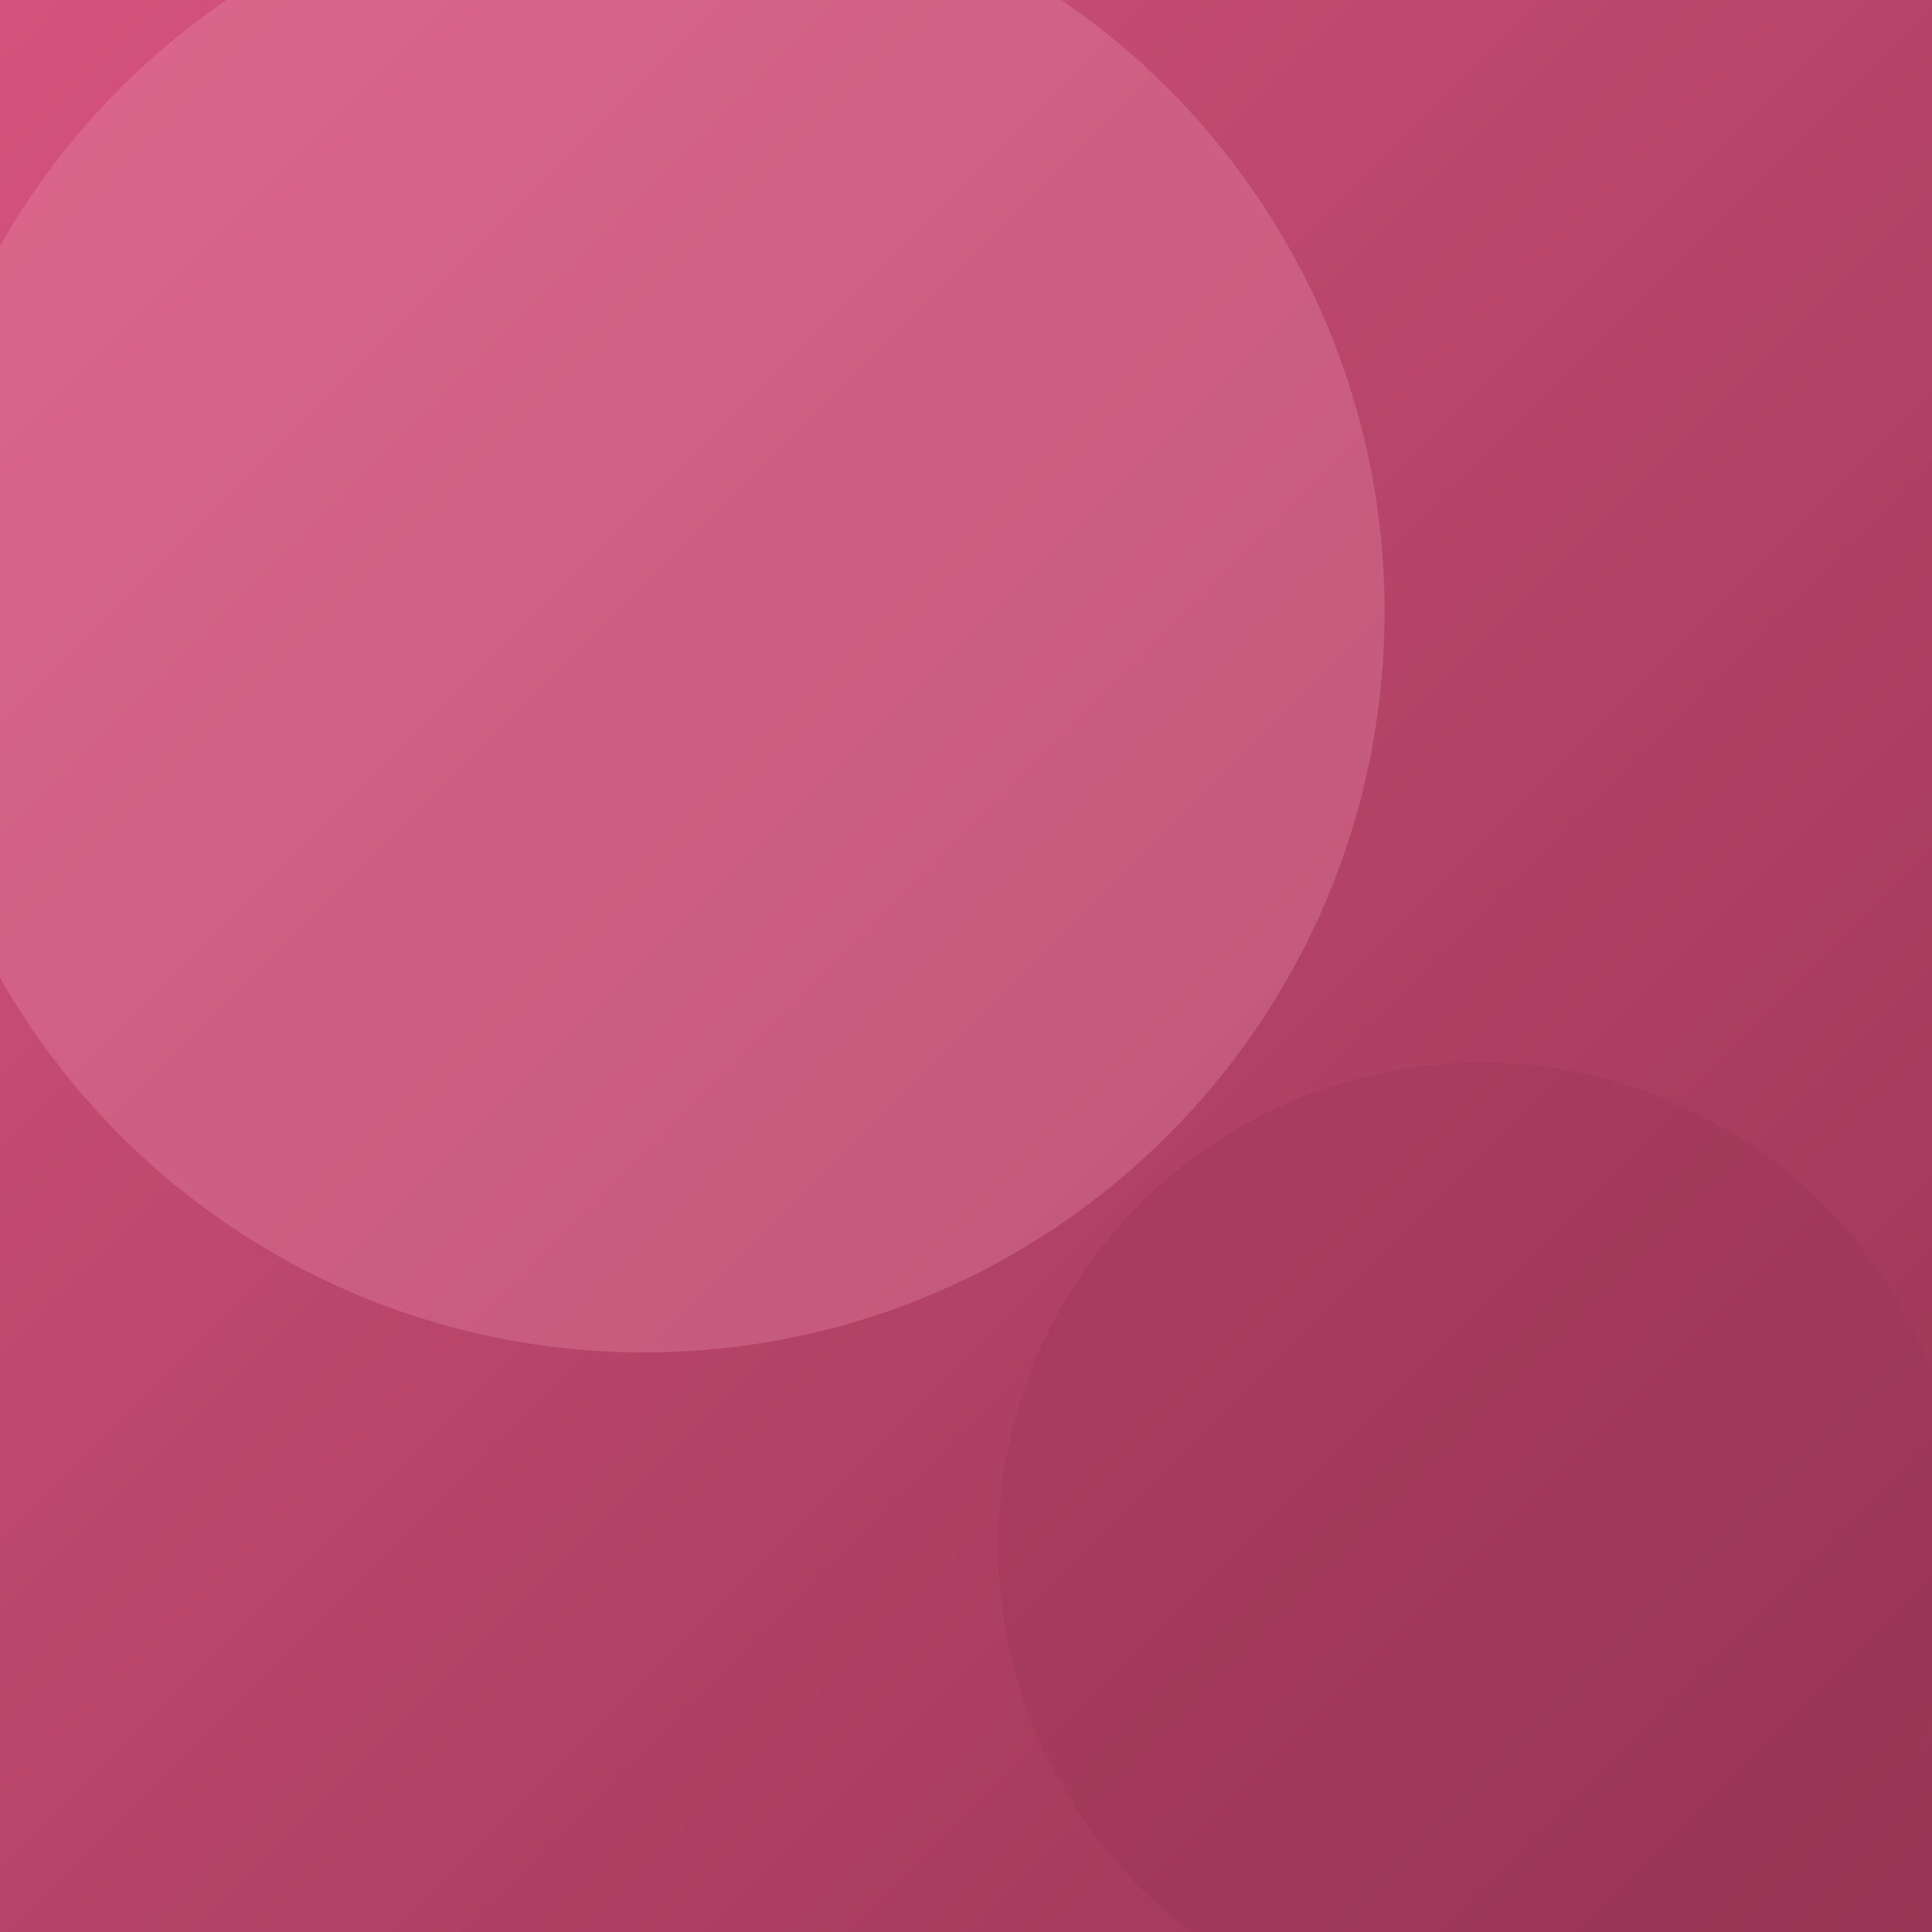
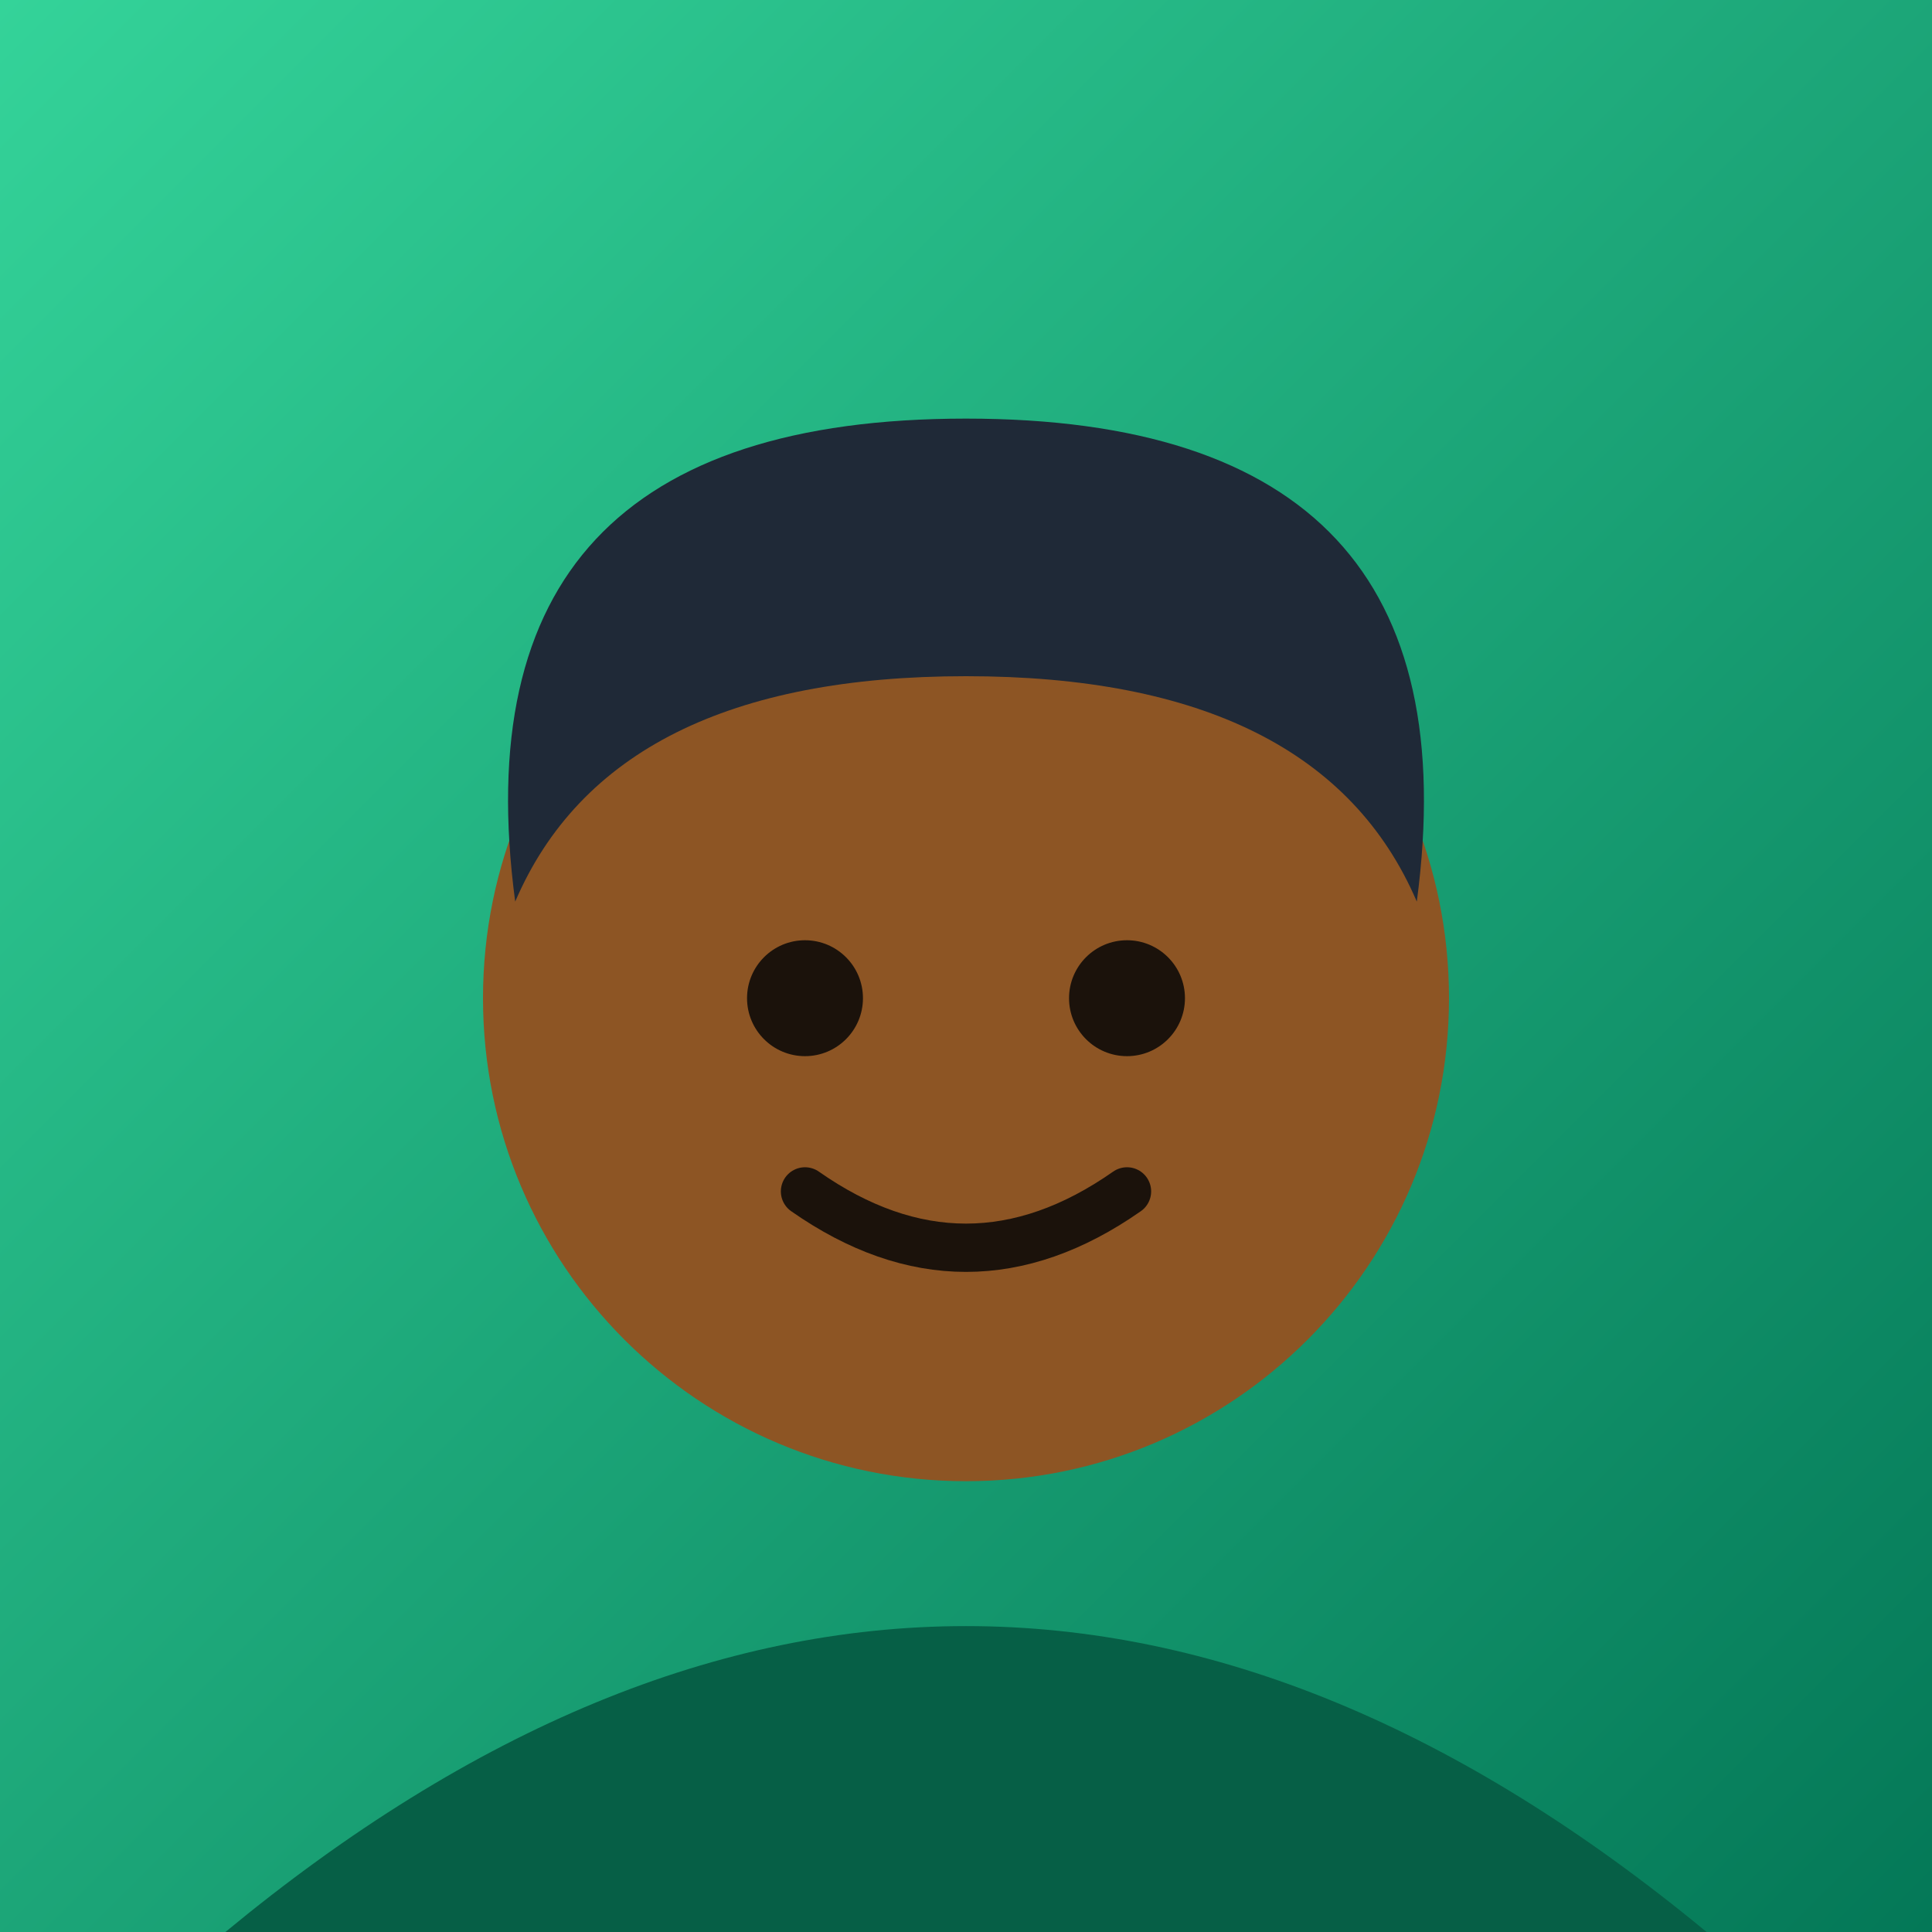
<svg xmlns="http://www.w3.org/2000/svg" viewBox="0 0 120 120">
  <defs>
-     <linearGradient id="a6" x1="0" y1="0" x2="120" y2="120" gradientUnits="userSpaceOnUse">
-       <stop offset="0" stop-color="#D4537E" />
-       <stop offset="1" stop-color="#993556" />
+     <linearGradient id="a6bg" x1="0" y1="0" x2="120" y2="120" gradientUnits="userSpaceOnUse">
+       <stop offset="0" stop-color="#34D399" />
+       <stop offset="1" stop-color="#047857" />
    </linearGradient>
  </defs>
-   <rect width="120" height="120" fill="url(#a6)" />
-   <circle cx="40" cy="38" r="46" fill="#ED93B1" opacity="0.30" />
-   <circle cx="92" cy="96" r="30" fill="#993556" opacity="0.35" />
+   <rect width="120" height="120" fill="url(#a6bg)" />
+   <path d="M14 120 Q60 82 106 120 Z" fill="#065F46" />
+   <circle cx="60" cy="62" r="30" fill="#8D5524" />
+   <path d="M32 56 q-4 -30 28 -30 q32 0 28 30 q-6 -14 -28 -14 q-22 0 -28 14 Z" fill="#1F2937" />
+   <circle cx="50" cy="62" r="3.6" fill="#1B120B" />
+   <circle cx="70" cy="62" r="3.6" fill="#1B120B" />
+   <path d="M50 74 q10 7 20 0" fill="none" stroke="#1B120B" stroke-width="3" stroke-linecap="round" />
</svg>
